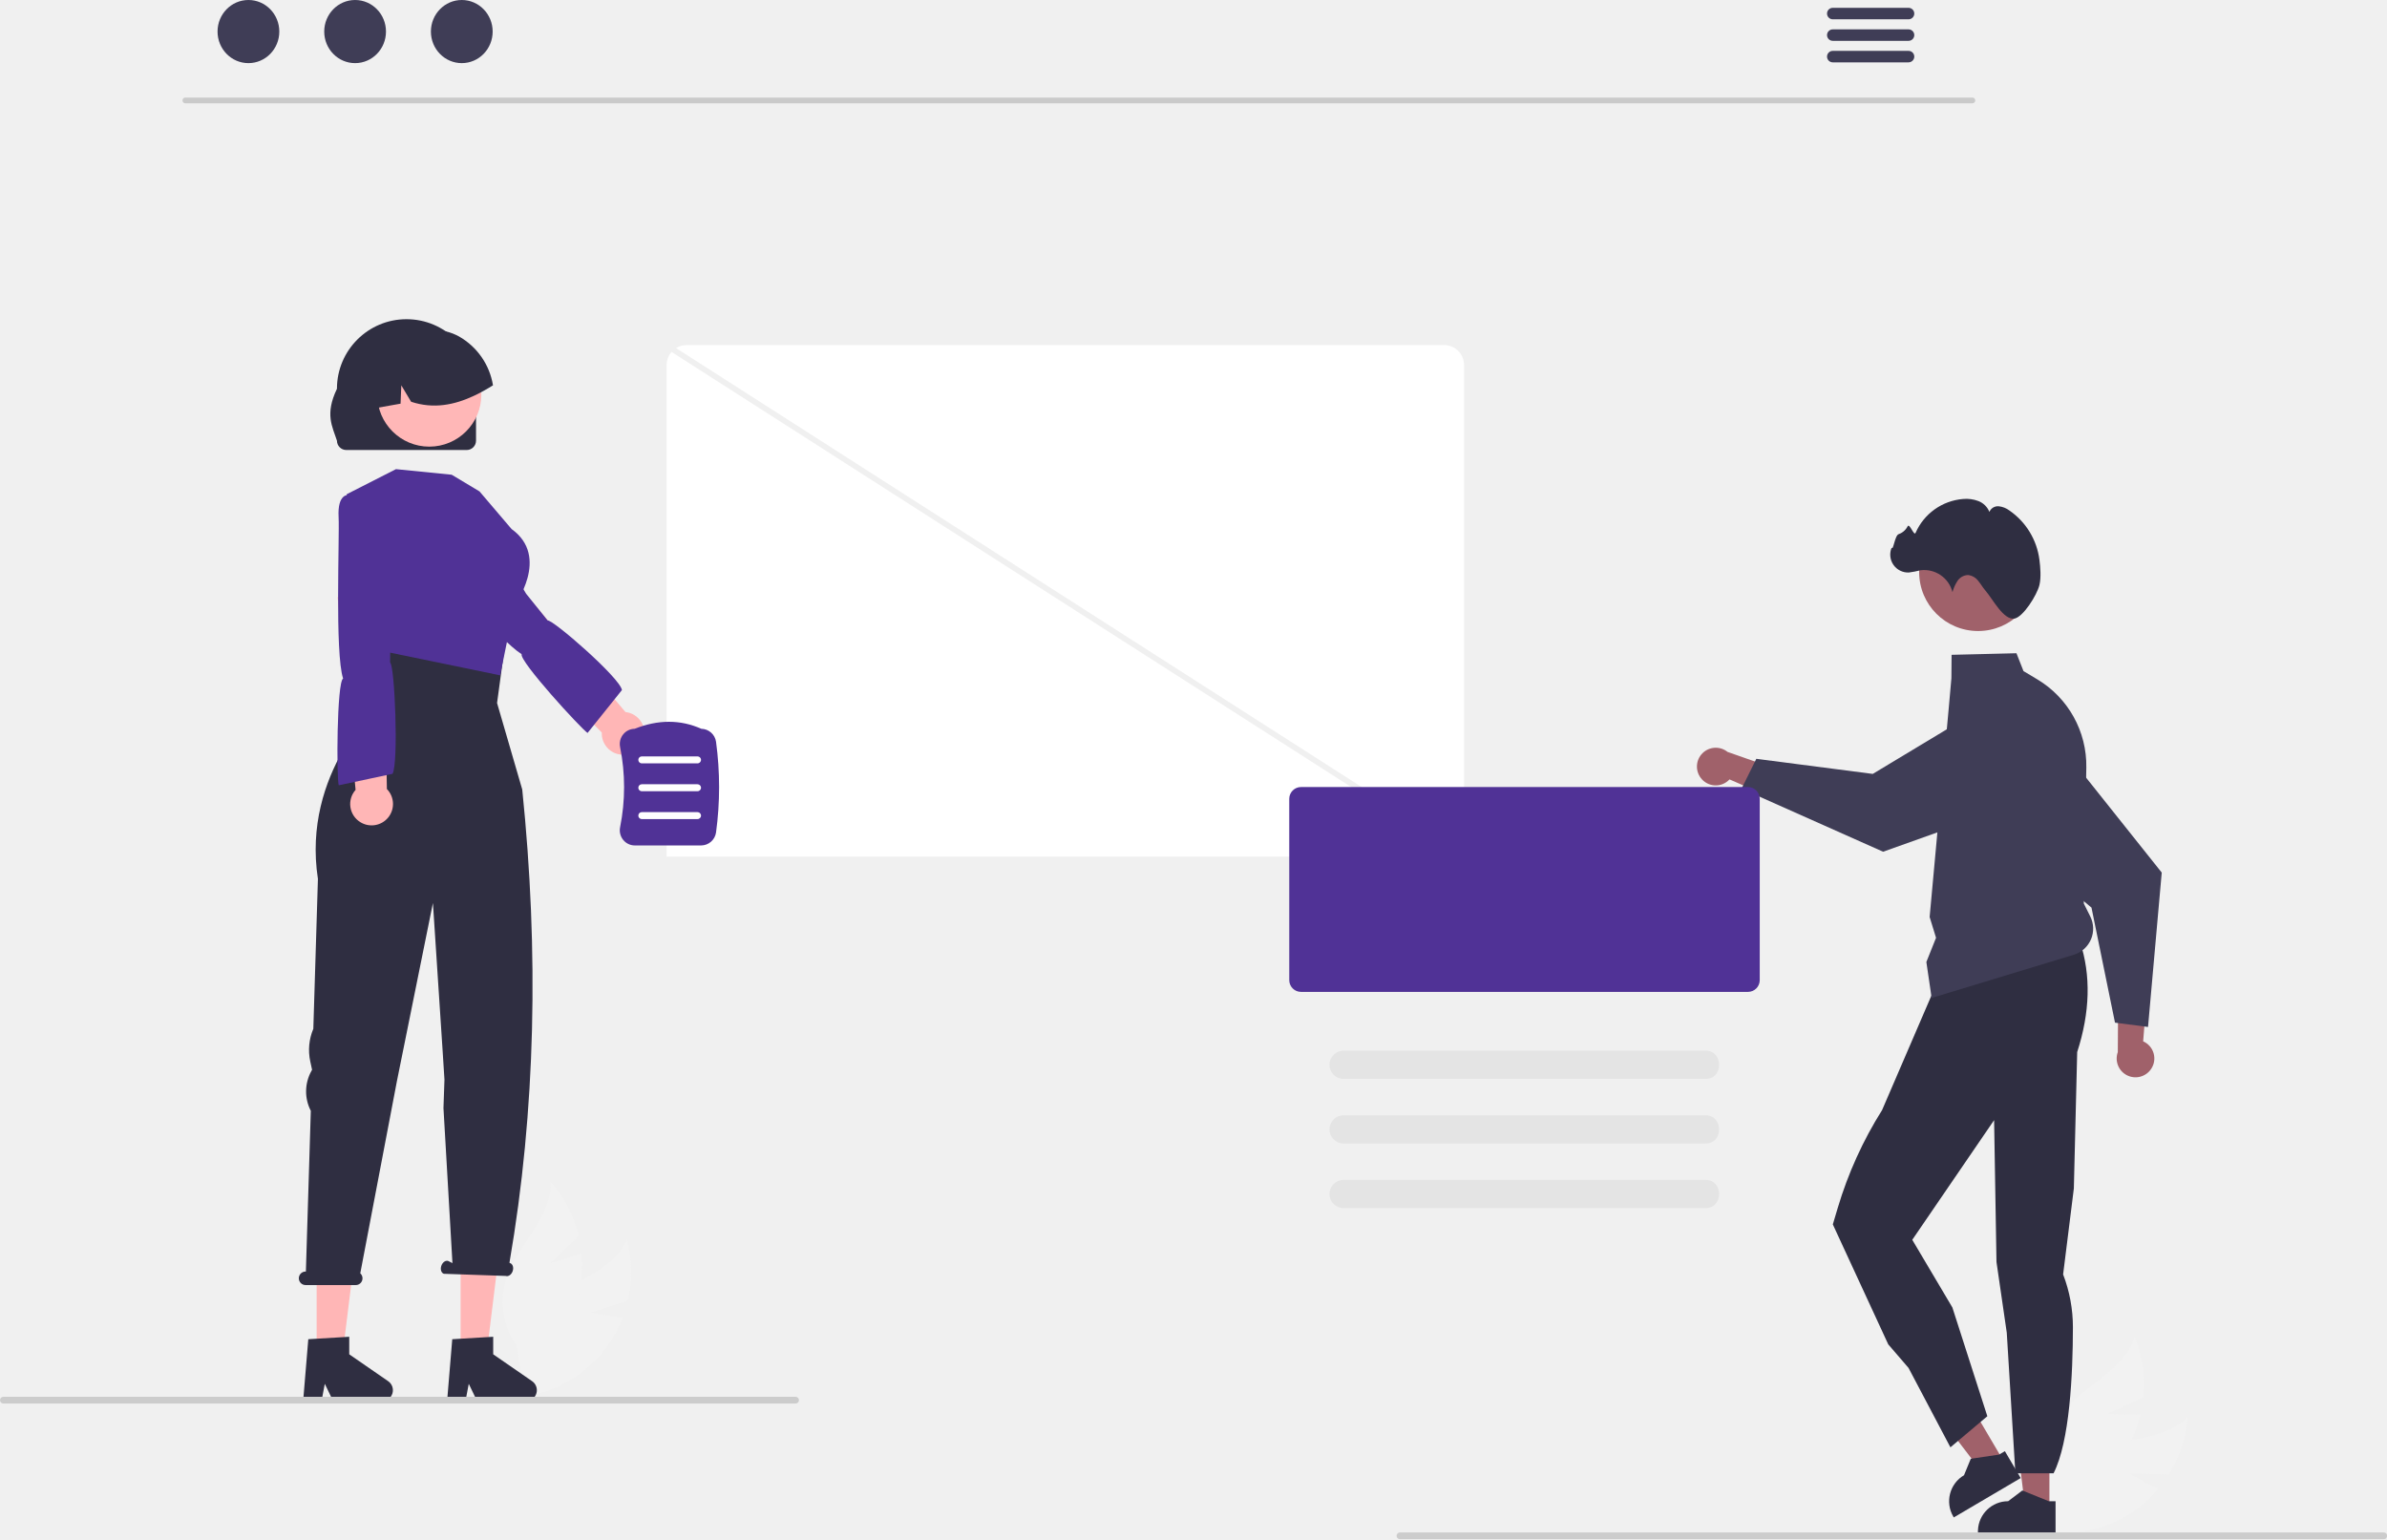
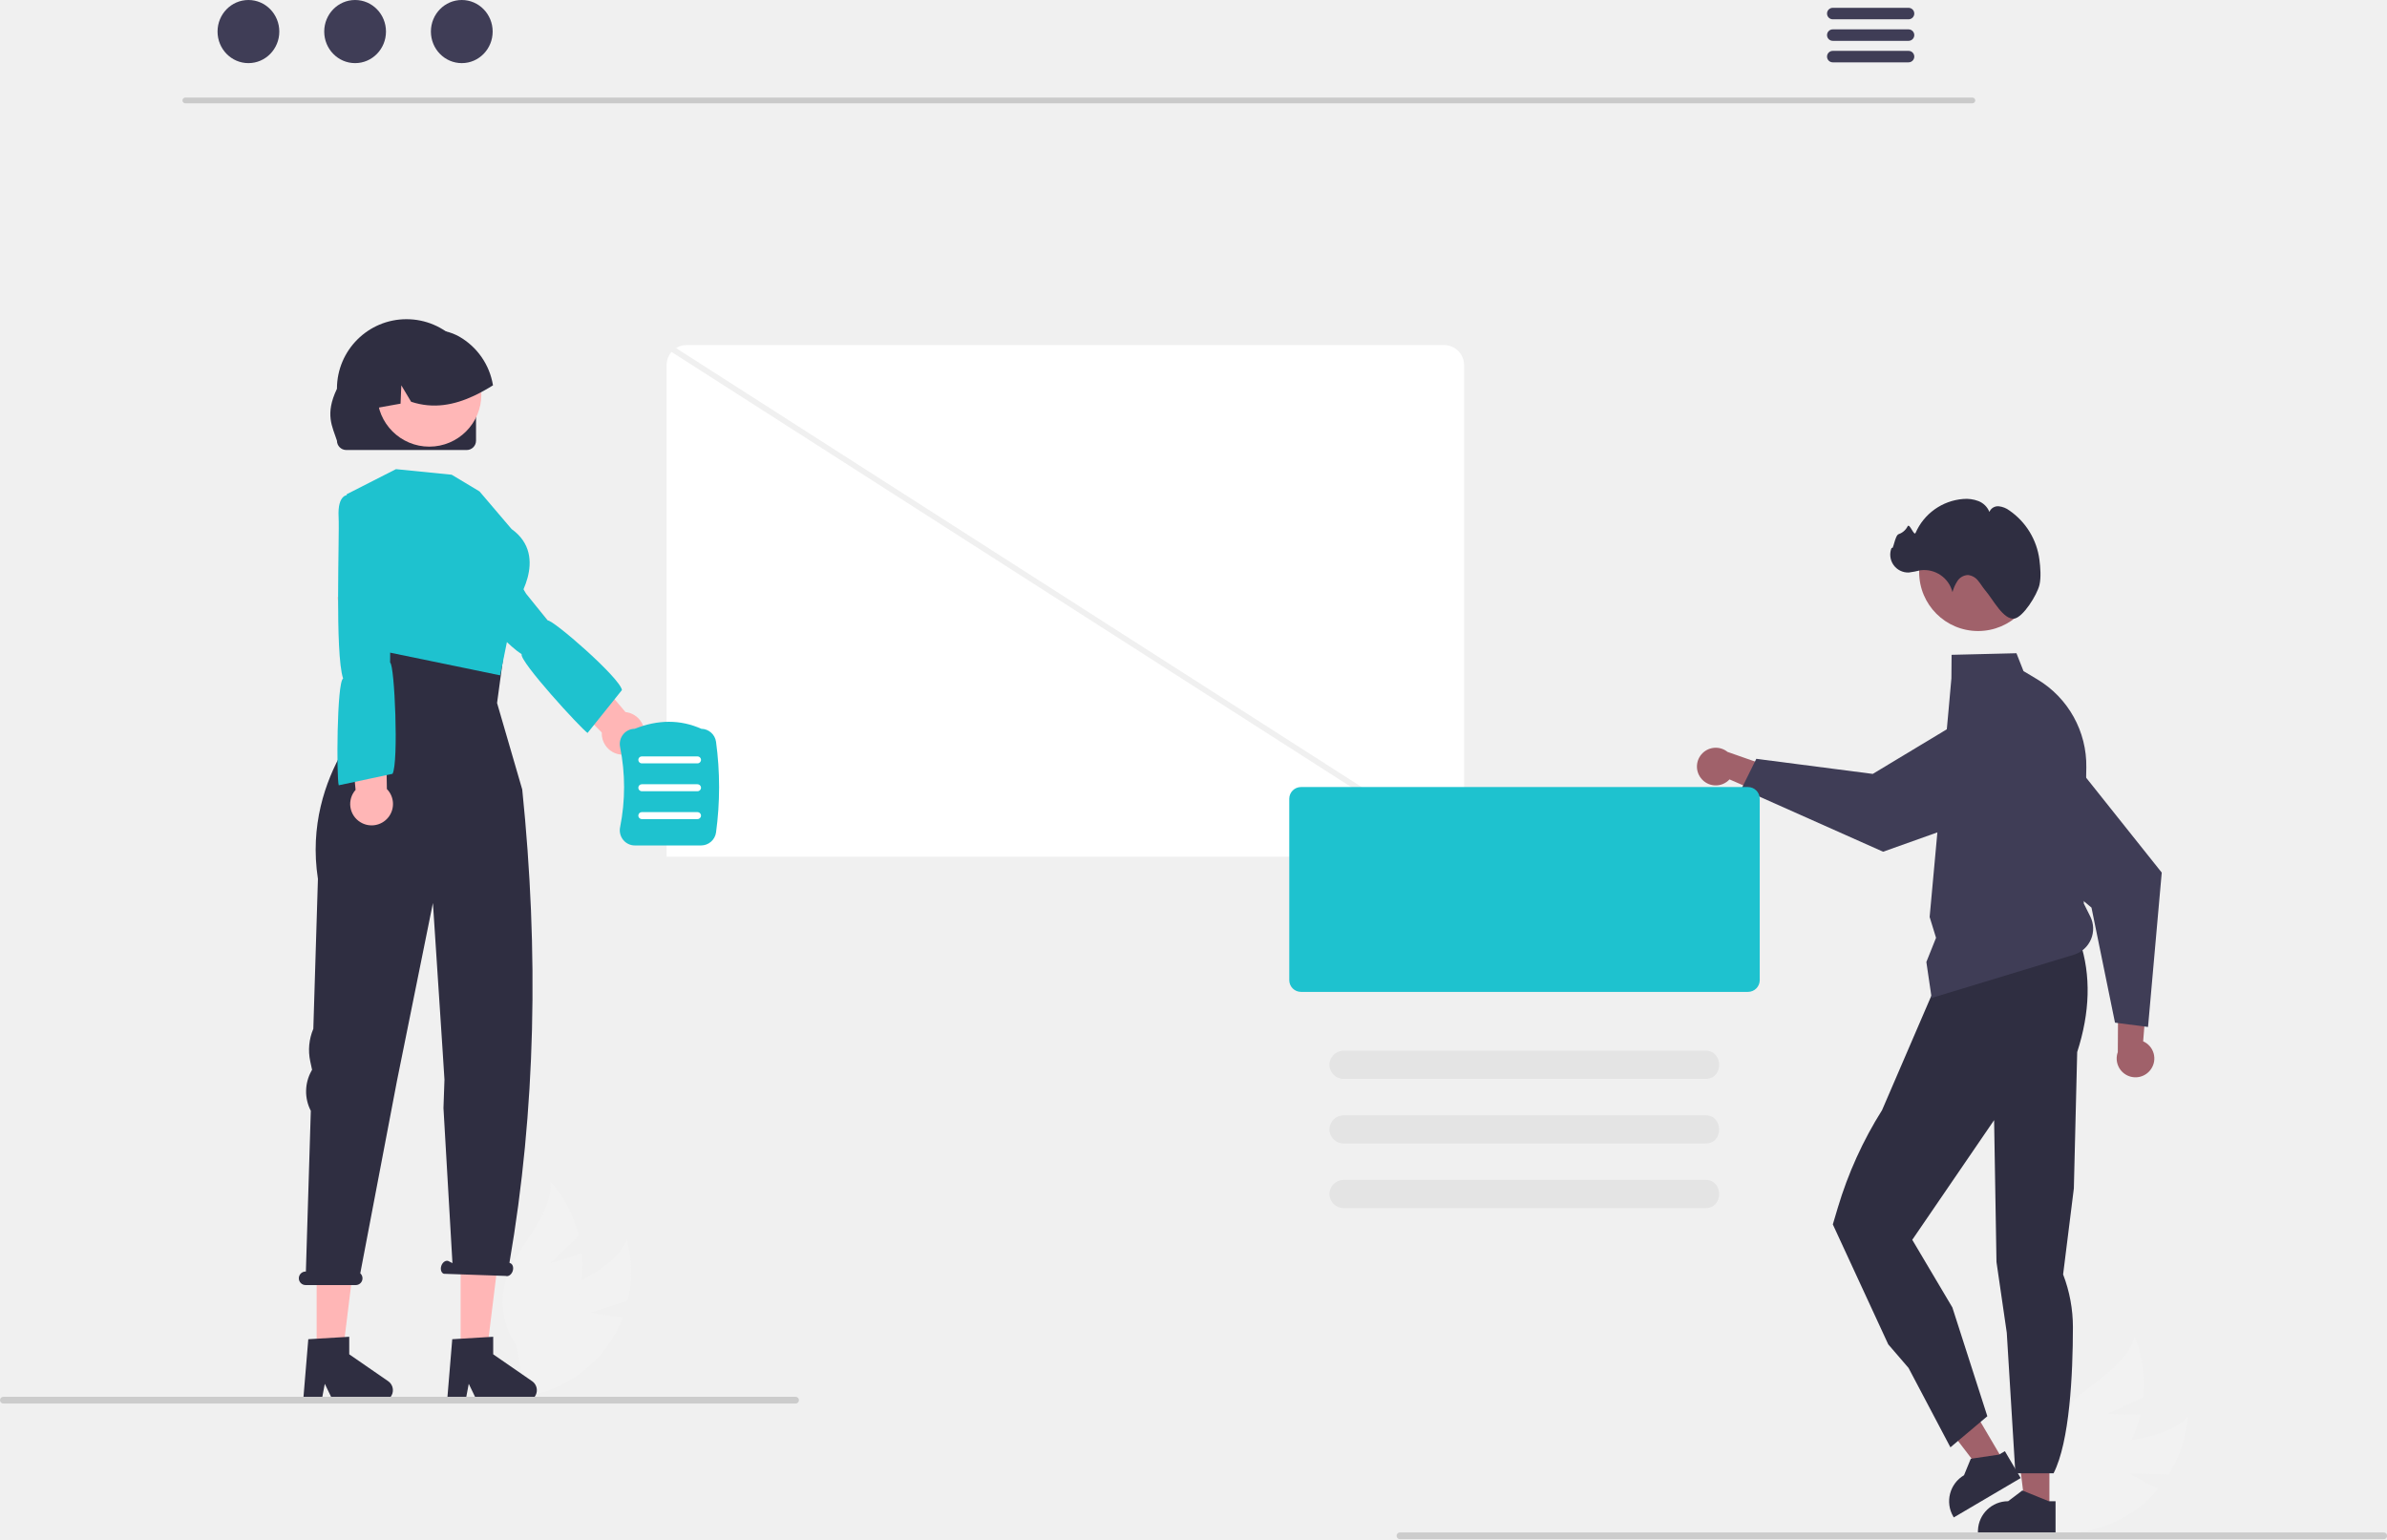
<svg xmlns="http://www.w3.org/2000/svg" data-name="Layer 1" width="844.521" height="544.595" viewBox="0 0 844.521 544.595">
  <path d="M931.141,699.039l13.887.366a44.822,44.822,0,0,0,6.757-20.48c-8.899,9.436-24.595,7.065-36.088,13.075a26.961,26.961,0,0,0-13.825,18.84l-5.726,8.018a45.177,45.177,0,0,0,37.191-6.91,43.639,43.639,0,0,0,8-7.473C936.185,702.091,931.141,699.039,931.141,699.039Z" transform="translate(-177.7395 -177.7025)" fill="#f2f2f2" />
  <path d="M923.491,677.894l12.592-5.866a44.822,44.822,0,0,0-3.086-21.344c-3.757,12.414-18.863,17.292-26.469,27.797a26.961,26.961,0,0,0-3.972,23.029l-1.549,9.73A45.177,45.177,0,0,0,931.213,688.469a43.638,43.638,0,0,0,3.828-10.257C929.368,678.377,923.491,677.894,923.491,677.894Z" transform="translate(-177.7395 -177.7025)" fill="#f2f2f2" />
  <polygon points="725.084 533.946 716.566 533.946 712.514 501.092 725.085 501.092 725.084 533.946" fill="#a0616a" />
  <path d="M902.596,708.865l-9.088-3.692-.268-.11-5.019,3.802a10.685,10.685,0,0,0-10.676,10.223c-.014.151-.014.309-.014.467v.351h27.465v-11.041Z" transform="translate(-177.7395 -177.7025)" fill="#2f2e41" />
  <polygon points="708.863 516.955 701.522 521.275 681.367 495.014 692.202 488.639 708.863 516.955" fill="#a0616a" />
  <path d="M891.672,698.986l-.997-1.698-3.609-6.132-1.877,1.107-.192.11-9.707,1.43-.289.041-2.392,5.823A10.69,10.69,0,0,0,868.814,714.303l.179.296,23.67-13.928Z" transform="translate(-177.7395 -177.7025)" fill="#2f2e41" />
  <path d="M913.611,510.797c3.994,12.044,3.571,25.118-.96,39.15l-1.183,48.236L907.67,628.61a52.099,52.099,0,0,1,3.467,18.681c-.016,16.741-1.142,40.525-6.849,51.698H890.782l-3.049-49.755-3.638-25.016-.449-26.807-.391-23.38-14.685,21.474-14.27,20.867,14.184,23.925,12.374,38.498-13.062,11-14.818-28.092-7.181-8.344-19.604-42.438,1.762-5.909a139.784,139.784,0,0,1,15.663-34.532l0,0,19.499-45.257Z" transform="translate(-177.7395 -177.7025)" fill="#2f2e41" />
  <path d="M688.662,519.797H420.652a8.076,8.076,0,0,1-8.066-8.066V306.863a8.075,8.075,0,0,1,8.066-8.066H688.662a8.075,8.075,0,0,1,8.066,8.066V511.73A8.076,8.076,0,0,1,688.662,519.797Z" transform="translate(-177.7395 -177.7025)" fill="#fff" />
  <path d="M688.662,520.797H420.653a9.077,9.077,0,0,1-9.066-9.066V306.863a9.077,9.077,0,0,1,9.066-9.066H688.662a9.077,9.077,0,0,1,9.066,9.066V511.73A9.077,9.077,0,0,1,688.662,520.797Zm-268.01-221a7.074,7.074,0,0,0-7.066,7.066V511.73a7.074,7.074,0,0,0,7.066,7.066H688.662a7.074,7.074,0,0,0,7.066-7.066V306.863a7.074,7.074,0,0,0-7.066-7.066Z" transform="translate(-177.7395 -177.7025)" fill="#f0f0f0" />
  <path d="M413.205,480.797V511.73a7.458,7.458,0,0,0,7.447,7.447H688.663a7.458,7.458,0,0,0,7.447-7.447V480.797Z" transform="translate(-177.7395 -177.7025)" fill="#f0f0f0" />
  <rect x="554.651" y="224.09" width="2" height="333.56" transform="translate(-250.8754 470.373) rotate(-57.37135)" fill="#f0f0f0" />
  <path d="M875.601,214.255H243.278a1.016,1.016,0,0,1,0-2.031H875.601a1.016,1.016,0,0,1,0,2.031Z" transform="translate(-177.7395 -177.7025)" fill="#cacaca" />
  <ellipse cx="87.893" cy="11.169" rx="10.925" ry="11.169" fill="#3f3d56" />
  <ellipse cx="125.636" cy="11.169" rx="10.925" ry="11.169" fill="#3f3d56" />
  <ellipse cx="163.378" cy="11.169" rx="10.925" ry="11.169" fill="#3f3d56" />
  <path d="M852.984,180.471h-26.81a2.03,2.03,0,0,0,0,4.06h26.81a2.03,2.03,0,0,0,0-4.06Z" transform="translate(-177.7395 -177.7025)" fill="#3f3d56" />
  <path d="M852.984,188.091h-26.81a2.03,2.03,0,0,0,0,4.06h26.81a2.03,2.03,0,0,0,0-4.06Z" transform="translate(-177.7395 -177.7025)" fill="#3f3d56" />
  <path d="M852.984,195.701h-26.81a2.03,2.03,0,0,0,0,4.06h26.81a2.03,2.03,0,0,0,0-4.06Z" transform="translate(-177.7395 -177.7025)" fill="#3f3d56" />
  <path d="M779.503,452.989a6.618,6.618,0,0,0,10.136.478l21.566,9.379-2.101-12.039-20.157-7.061a6.653,6.653,0,0,0-9.444,9.243Z" transform="translate(-177.7395 -177.7025)" fill="#a0616a" />
  <path d="M799.125,446.188l41.197,5.339,42.485-25.593a18.784,18.784,0,0,1,26.807,8.35h0a18.804,18.804,0,0,1-8.433,24.393l-57.089,20.344-.107.038L793.894,456.748Z" transform="translate(-177.7395 -177.7025)" fill="#3f3d56" />
  <path d="M859.287,518.079l3.424-8.561-2.265-7.36,6.71-73.361h0l.991-11.118.067-8.288,22.946-.56L893.65,415.15l4.924,2.944a35.646,35.646,0,0,1,17.307,31.181l-.889,48.121,2.29,4.58a9.638,9.638,0,0,1-5.68,13.49l-50.444,15.331Z" transform="translate(-177.7395 -177.7025)" fill="#3f3d56" />
  <circle cx="699.848" cy="202.421" r="20.849" fill="#a0616a" />
  <path d="M899.297,384.669c.622-2.62.336-6.306-.015-8.944a25.035,25.035,0,0,0-10.596-17.384,7.633,7.633,0,0,0-3.802-1.511,3.282,3.282,0,0,0-3.3,1.996,6.842,6.842,0,0,0-3.86-3.828,12.058,12.058,0,0,0-5.494-.74,20.08,20.08,0,0,0-16.752,11.975c-.557,1.323-2.112-3.564-2.818-2.314a5.557,5.557,0,0,1-3.151,2.769c-1.383.386-1.944,6.082-2.488,4.754a6.332,6.332,0,0,0,6.053,8.829,34.87,34.87,0,0,0,4.143-.793,10.329,10.329,0,0,1,11.309,7.731,13.685,13.685,0,0,1,1.8-4.006,4.632,4.632,0,0,1,3.716-2.042,5.204,5.204,0,0,1,3.576,2.056c.918,1.078,1.607,2.335,2.532,3.407,2.713,3.145,6.383,10.48,10.249,9.945C893.45,396.147,898.448,388.246,899.297,384.669Z" transform="translate(-177.7395 -177.7025)" fill="#2f2e41" />
  <path d="M938.826,555.894a6.618,6.618,0,0,0-2.837-9.743l1.874-23.442-10.706,5.893-.139,21.357a6.654,6.654,0,0,0,11.807,5.934Z" transform="translate(-177.7395 -177.7025)" fill="#a0616a" />
  <path d="M926.026,539.541l-8.317-40.701-37.993-31.882a18.784,18.784,0,0,1-.799-28.066h0a18.804,18.804,0,0,1,25.809.062l37.767,47.4.071.089-4.852,54.619Z" transform="translate(-177.7395 -177.7025)" fill="#3f3d56" />
  <path d="M1021.07,722.298h-347.988a1.191,1.191,0,1,1,0-2.381h347.988a1.191,1.191,0,1,1,0,2.381Z" transform="translate(-177.7395 -177.7025)" fill="#ccc" />
-   <path d="M796.177,528.654H638.038a4.161,4.161,0,0,1-4.157-4.157V460.332a4.161,4.161,0,0,1,4.157-4.157H796.177a4.161,4.161,0,0,1,4.157,4.157v64.166A4.161,4.161,0,0,1,796.177,528.654Z" transform="translate(-177.7395 -177.7025)" fill="#503296" />
+   <path d="M796.177,528.654H638.038a4.161,4.161,0,0,1-4.157-4.157V460.332a4.161,4.161,0,0,1,4.157-4.157H796.177a4.161,4.161,0,0,1,4.157,4.157v64.166A4.161,4.161,0,0,1,796.177,528.654Z" transform="translate(-177.7395 -177.7025)" fill="#1ec2cf" />
  <path d="M781.12,559.435h-128.024a4.988,4.988,0,1,1,0-9.976h128.024C787.552,549.37,787.616,559.526,781.12,559.435Z" transform="translate(-177.7395 -177.7025)" fill="#e4e4e4" />
  <path d="M781.12,582.297h-128.024a4.988,4.988,0,0,1,0-9.976h128.024C787.552,572.231,787.616,582.387,781.12,582.297Z" transform="translate(-177.7395 -177.7025)" fill="#e4e4e4" />
  <path d="M781.12,605.158h-128.024a4.988,4.988,0,1,1,0-9.976h128.024C787.552,595.092,787.616,605.249,781.12,605.158Z" transform="translate(-177.7395 -177.7025)" fill="#e4e4e4" />
  <path d="M386.638,642.093l13.242-4.2a44.822,44.822,0,0,0-.319-21.564c-5.32,11.829-20.927,14.727-29.82,24.168a26.961,26.961,0,0,0-6.897,22.328l-2.786,9.451a45.177,45.177,0,0,0,32.88-18.703,43.639,43.639,0,0,0,5.113-9.68C392.404,643.327,386.638,642.093,386.638,642.093Z" transform="translate(-177.7395 -177.7025)" fill="#f2f2f2" />
  <path d="M372.489,624.618l9.979-9.665a44.822,44.822,0,0,0-9.902-19.158c.514,12.96-12.163,22.514-15.912,34.93a26.961,26.961,0,0,0,3.785,23.06l1.721,9.701a45.177,45.177,0,0,0,21.087-31.404,43.639,43.639,0,0,0,.259-10.945C378.199,623.15,372.489,624.618,372.489,624.618Z" transform="translate(-177.7395 -177.7025)" fill="#f2f2f2" />
  <path d="M399.166,444.669a7.523,7.523,0,0,1-8.515-7.782l-48.096-48.801,13.427-9.347L399.036,429.648a7.564,7.564,0,0,1,.13,15.021Z" transform="translate(-177.7395 -177.7025)" fill="#ffb6b6" />
-   <path d="M327.758,366.978s-3.409,2.043,2.265,8.265c4.542,4.981,24.363,28.928,32.274,33.928-.863,2.491,21.022,26.342,23.323,27.863l12.164-15.18c-.695-4.352-24.629-25.13-26.278-24.601l-7.632-9.486-17.292-29.004-16.387,6.694Z" transform="translate(-177.7395 -177.7025)" fill="#503296" />
+   <path d="M327.758,366.978s-3.409,2.043,2.265,8.265c4.542,4.981,24.363,28.928,32.274,33.928-.863,2.491,21.022,26.342,23.323,27.863l12.164-15.18c-.695-4.352-24.629-25.13-26.278-24.601l-7.632-9.486-17.292-29.004-16.387,6.694Z" transform="translate(-177.7395 -177.7025)" fill="#1ec2cf" />
  <polygon points="112.035 480.052 121.102 480.052 125.417 445.078 112.034 445.078 112.035 480.052" fill="#ffb6b6" />
  <path d="M286.815,651.544l14.486-.865v6.207l13.773,9.512a3.877,3.877,0,0,1-2.203,7.067l-17.246,0-2.973-6.139-1.161,6.139h-6.503Z" transform="translate(-177.7395 -177.7025)" fill="#2f2e41" />
  <polygon points="162.968 480.052 172.035 480.052 176.35 445.078 162.968 445.078 162.968 480.052" fill="#ffb6b6" />
  <path d="M337.748,651.544l14.486-.865v6.207l13.773,9.512a3.877,3.877,0,0,1-2.203,7.067l-17.246,0-2.973-6.139-1.161,6.139h-6.503Z" transform="translate(-177.7395 -177.7025)" fill="#2f2e41" />
  <path d="M285.862,627.594h.099l1.744-56.867a14.87,14.87,0,0,1,.195-14.052l.25-.452-.647-3.001a19.114,19.114,0,0,1,1.092-11.503l1.627-53.046c-5.812-37.667,21.886-62.232,21.886-62.232l-5.062-21.293,50.112-4.929-3.557,26.222,8.908,30.606c5.889,57.374,4.82,113.283-4.525,167.45l.255.129c.917.317,1.311,1.587.879,2.838s-1.525,2.008-2.443,1.692l-21.913-.762c-.917-.317-1.311-1.587-.879-2.838.432-1.251,1.525-2.008,2.443-1.692l1.49.754-3.178-54.875.353-10.023-.726-11.371-3.359-51.147-12.714,62.897-12.986,68.129a2.389,2.389,0,0,1-1.611,4.16h-17.732a2.396,2.396,0,0,1,0-4.793Z" transform="translate(-177.7395 -177.7025)" fill="#2f2e41" />
-   <path d="M347.397,351.582l-9.855-5.913-19.71-1.971-17.421,8.871.175,27.1,11.052,28.107,43.055,8.874,5.023-24.701s12.811-17.207-.985-27.062Z" transform="translate(-177.7395 -177.7025)" fill="#503296" />
+   <path d="M347.397,351.582l-9.855-5.913-19.71-1.971-17.421,8.871.175,27.1,11.052,28.107,43.055,8.874,5.023-24.701s12.811-17.207-.985-27.062Z" transform="translate(-177.7395 -177.7025)" fill="#1ec2cf" />
  <path d="M305.212,468.589a7.523,7.523,0,0,1-1.668-11.414l-6.355-68.223,16.311,1.26,1.118,66.665a7.564,7.564,0,0,1-9.406,11.713Z" transform="translate(-177.7395 -177.7025)" fill="#ffb6b6" />
-   <path d="M301.016,352.841s-3.932-.575-3.477,7.832c.365,6.731-1.368,48.219,1.593,57.097-2.245,1.383-2.364,35.15-1.545,37.784l19.025-4.055c2.216-3.809.757-38.721-.854-39.355l.095-12.175,4.205-40.131-16.191-6.633Z" transform="translate(-177.7395 -177.7025)" fill="#503296" />
-   <path d="M398.248,474.901a5.411,5.411,0,0,1-1.117-4.511,72.012,72.012,0,0,0,0-28.373,5.411,5.411,0,0,1,1.117-4.511,5.289,5.289,0,0,1,4.025-1.941c8.288-3.303,16.225-3.303,23.595 0a5.352,5.352,0,0,1,5.205,4.599,119.103,119.103,0,0,1,0,32.077,5.351,5.351,0,0,1-5.294,4.6H402.353A5.288,5.288,0,0,1,398.248,474.901Z" transform="translate(-177.7395 -177.7025)" fill="#503296" />
+   <path d="M301.016,352.841s-3.932-.575-3.477,7.832c.365,6.731-1.368,48.219,1.593,57.097-2.245,1.383-2.364,35.15-1.545,37.784l19.025-4.055c2.216-3.809.757-38.721-.854-39.355l.095-12.175,4.205-40.131-16.191-6.633Z" transform="translate(-177.7395 -177.7025)" fill="#1ec2cf" />
+   <path d="M398.248,474.901a5.411,5.411,0,0,1-1.117-4.511,72.012,72.012,0,0,0,0-28.373,5.411,5.411,0,0,1,1.117-4.511,5.289,5.289,0,0,1,4.025-1.941c8.288-3.303,16.225-3.303,23.595 0a5.352,5.352,0,0,1,5.205,4.599,119.103,119.103,0,0,1,0,32.077,5.351,5.351,0,0,1-5.294,4.6H402.353A5.288,5.288,0,0,1,398.248,474.901Z" transform="translate(-177.7395 -177.7025)" fill="#1ec2cf" />
  <path d="M404.807,447.795h19.716a1.232,1.232,0,0,0,0-2.465h-19.716a1.232,1.232,0,0,0,0,2.465Z" transform="translate(-177.7395 -177.7025)" fill="#fff" />
  <path d="M404.807,457.653h19.716a1.232,1.232,0,0,0,0-2.465h-19.716a1.232,1.232,0,0,0,0,2.465Z" transform="translate(-177.7395 -177.7025)" fill="#fff" />
  <path d="M404.807,467.511h19.716a1.232,1.232,0,0,0,0-2.465h-19.716a1.232,1.232,0,0,0,0,2.465Z" transform="translate(-177.7395 -177.7025)" fill="#fff" />
  <path d="M460.41,673.108a1.186,1.186,0,0,1-1.19,1.19h-280.29a1.19,1.19,0,1,1,0-2.38h280.29A1.187,1.187,0,0,1,460.41,673.108Z" transform="translate(-177.7395 -177.7025)" fill="#ccc" />
  <path id="a0ad7a78-ce9c-4e5a-964d-79d0781968c2-74" data-name="a1ca5f83-7fa1-45b1-9d3b-bf096f25c0e5" d="M346.16,333.624V315.262a24.604,24.604,0,1,0-49.208-.032v.032c-4.336,9.036-1.624,13.333,0,18.361a3.309,3.309,0,0,0,3.304,3.304h42.599A3.309,3.309,0,0,0,346.16,333.624Z" transform="translate(-177.7395 -177.7025)" fill="#2f2e41" />
  <circle cx="151.883" cy="139.615" r="18.417" fill="#ffb7b7" />
  <path d="M310.349,322.145c.167-.026.334-.062.501-.088,2.873-.509,5.745-1.01,8.609-1.529l.264-6.492,3.47,5.816c7.915,2.627,15.321,1.142,22.288-2.135a62.923,62.923,0,0,0,6.677-3.681,24.407,24.407,0,0,0-11.992-17.272c-.264-.149-.518-.281-.782-.413a.009.009,0,0,1-.009-.009c-.448-.211-.905-.413-1.362-.597a20.287,20.287,0,0,0-21.295,4.129C311.095,305.243,308.565,314.107,310.349,322.145Z" transform="translate(-177.7395 -177.7025)" fill="#2f2e41" />
</svg>
